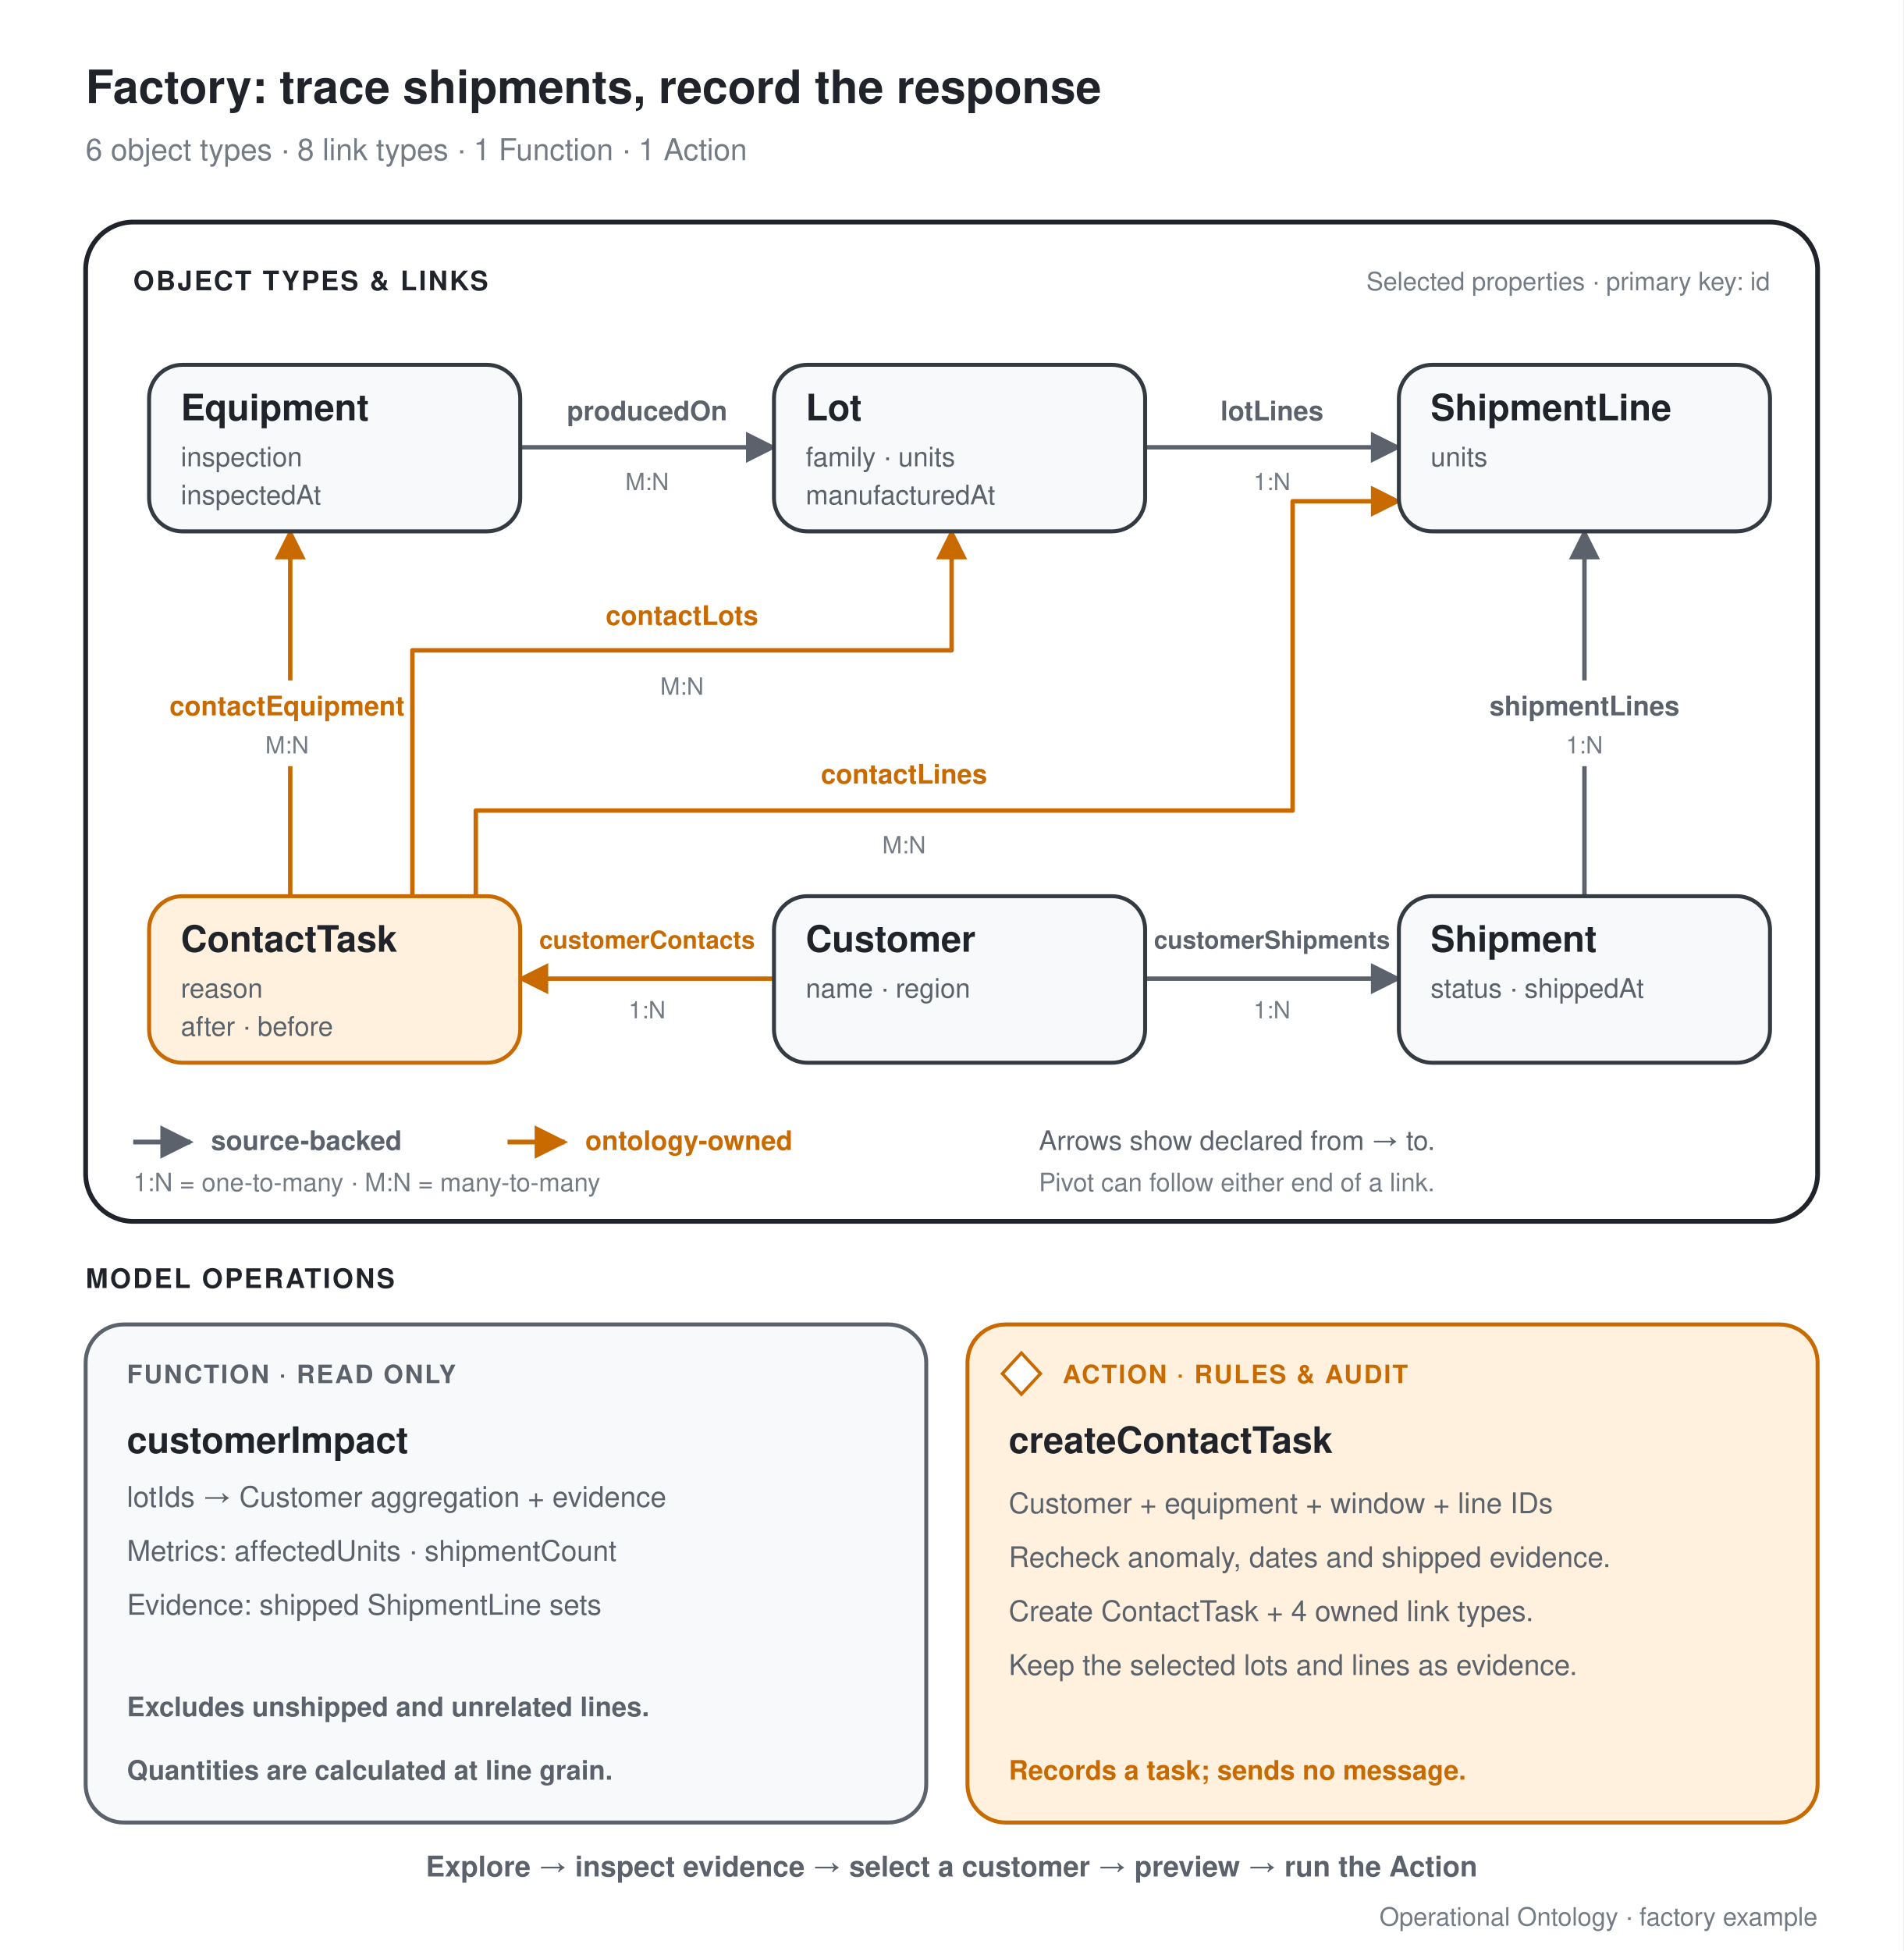
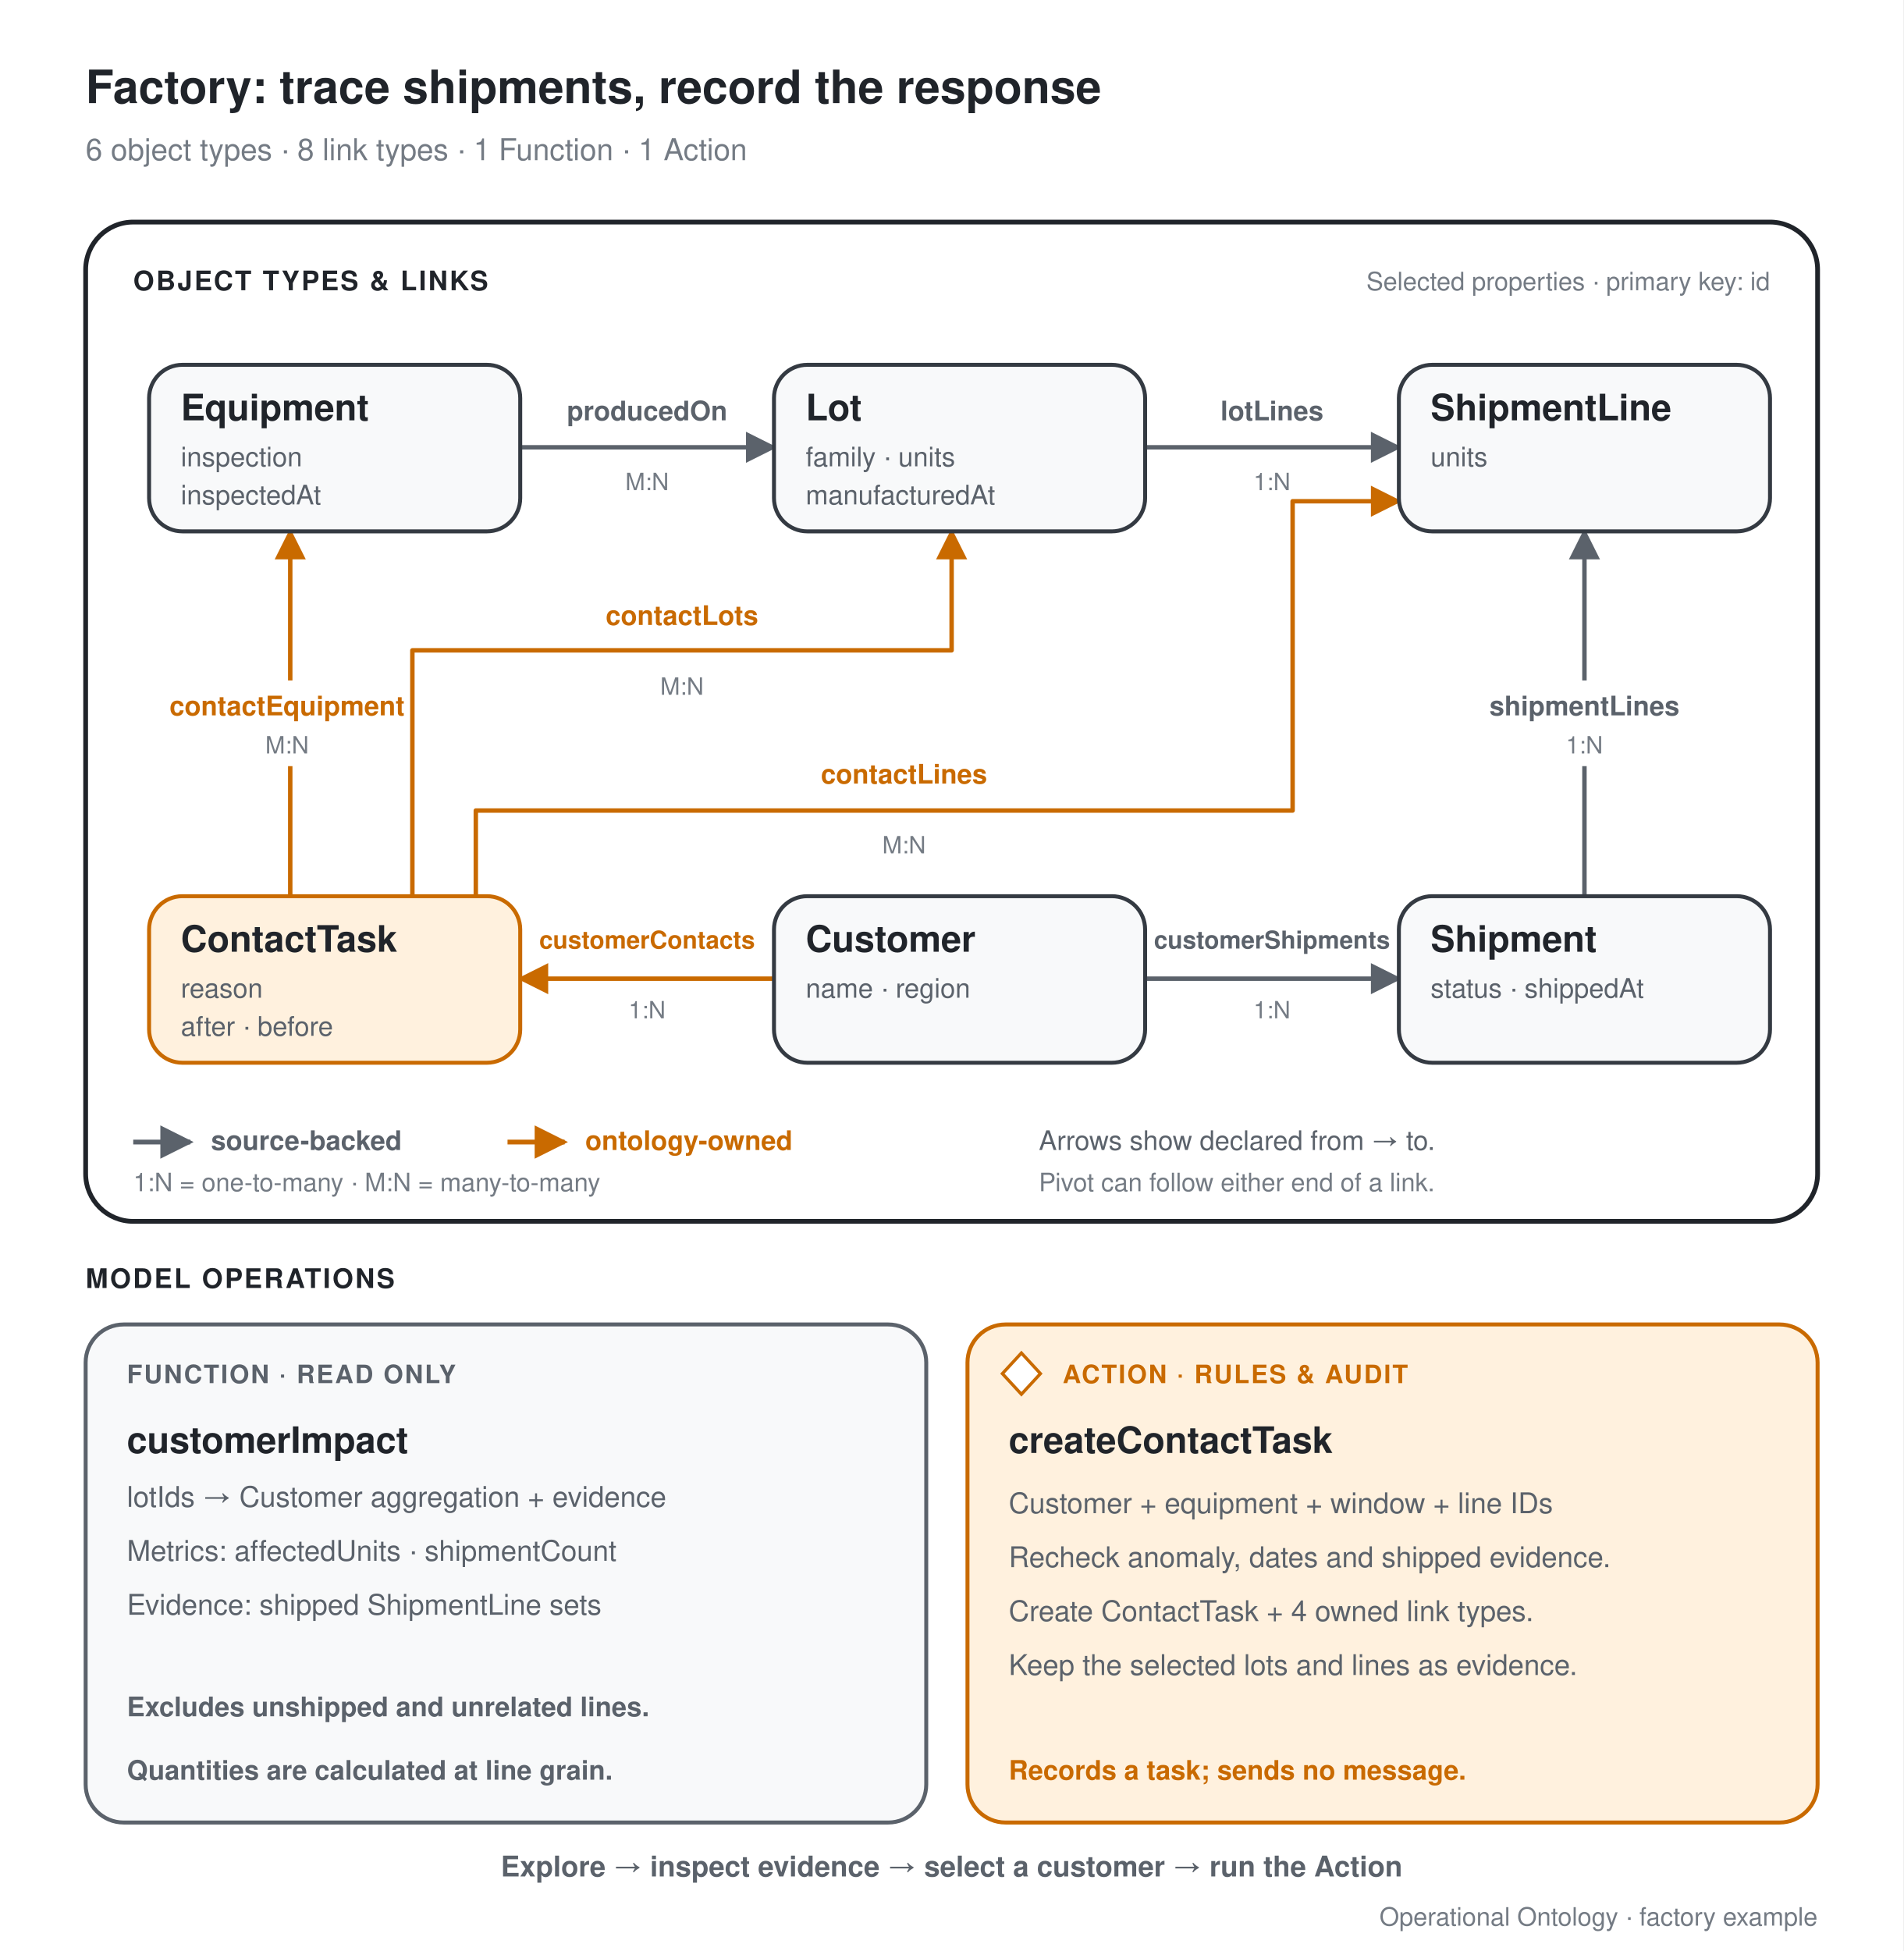
<svg xmlns="http://www.w3.org/2000/svg" viewBox="0 0 1200 1230" role="img" aria-labelledby="title desc">
  <defs>
    <style>text { font-family: system-ui, -apple-system, BlinkMacSystemFont, "Segoe UI", Helvetica, Arial, sans-serif; }</style>
    <marker id="arrow-gray" viewBox="0 0 10 10" refX="9" refY="5" markerWidth="7" markerHeight="7" orient="auto-start-reverse">
      <path d="M 0 0 L 10 5 L 0 10 Z" fill="#5B626B" />
    </marker>
    <marker id="arrow-orange" viewBox="0 0 10 10" refX="9" refY="5" markerWidth="7" markerHeight="7" orient="auto-start-reverse">
      <path d="M 0 0 L 10 5 L 0 10 Z" fill="#C96A00" />
    </marker>
  </defs>
  <rect x="0" y="0" width="1200" height="1230" rx="0" fill="#FFFFFF" />
  <text x="54" y="65" text-anchor="start" font-size="29" font-weight="760" fill="#20242A">Factory: trace shipments, record the response</text>
  <text x="54" y="101" text-anchor="start" font-size="19" font-weight="500" fill="#747B84">6 object types · 8 link types · 1 Function · 1 Action</text>
  <rect x="54" y="140" width="1092" height="630" rx="30" fill="#FFFFFF" stroke="#20242A" stroke-width="3" />
  <text x="84" y="183" text-anchor="start" font-size="17" font-weight="760" fill="#20242A" letter-spacing="1.2">OBJECT TYPES &amp; LINKS</text>
  <text x="1116" y="183" text-anchor="end" font-size="16" font-weight="500" fill="#747B84">Selected properties · primary key: id</text>
  <g data-link="producedOn" data-from="Equipment" data-to="Lot" data-kind="many-to-many">
    <path d="M 328 282 H 488" fill="none" stroke="#5B626B" stroke-width="2.8" stroke-linecap="round" stroke-linejoin="round" marker-end="url(#arrow-gray)" />
    <text x="408" y="265" text-anchor="middle" font-size="17" font-weight="650" fill="#5B626B">producedOn</text>
    <text x="408" y="309" text-anchor="middle" font-size="15" font-weight="500" fill="#747B84">M:N</text>
  </g>
  <g data-link="lotLines" data-from="Lot" data-to="ShipmentLine" data-kind="one-to-many">
    <path d="M 722 282 H 882" fill="none" stroke="#5B626B" stroke-width="2.8" stroke-linecap="round" stroke-linejoin="round" marker-end="url(#arrow-gray)" />
    <text x="802" y="265" text-anchor="middle" font-size="17" font-weight="650" fill="#5B626B">lotLines</text>
    <text x="802" y="309" text-anchor="middle" font-size="15" font-weight="500" fill="#747B84">1:N</text>
  </g>
  <g data-link="shipmentLines" data-from="Shipment" data-to="ShipmentLine" data-kind="one-to-many">
    <path d="M 999 565 V 335" fill="none" stroke="#5B626B" stroke-width="2.8" stroke-linecap="round" stroke-linejoin="round" marker-end="url(#arrow-gray)" />
    <rect x="911.0" y="429" width="176" height="54" rx="6" fill="#FFFFFF" />
    <text x="999" y="451" text-anchor="middle" font-size="17" font-weight="650" fill="#5B626B">shipmentLines</text>
    <text x="999" y="475" text-anchor="middle" font-size="15" font-weight="500" fill="#747B84">1:N</text>
  </g>
  <g data-link="customerShipments" data-from="Customer" data-to="Shipment" data-kind="one-to-many">
    <path d="M 722 617 H 882" fill="none" stroke="#5B626B" stroke-width="2.8" stroke-linecap="round" stroke-linejoin="round" marker-end="url(#arrow-gray)" />
    <text x="802" y="598" text-anchor="middle" font-size="15.5" font-weight="650" fill="#5B626B">customerShipments</text>
    <text x="802" y="642" text-anchor="middle" font-size="15" font-weight="500" fill="#747B84">1:N</text>
  </g>
  <g data-link="contactEquipment" data-from="ContactTask" data-to="Equipment" data-kind="many-to-many">
    <path d="M 183 565 V 335" fill="none" stroke="#C96A00" stroke-width="2.8" stroke-linecap="round" stroke-linejoin="round" marker-end="url(#arrow-orange)" />
    <rect x="93.0" y="429" width="176" height="54" rx="6" fill="#FFFFFF" />
    <text x="181" y="451" text-anchor="middle" font-size="17" font-weight="650" fill="#C96A00">contactEquipment</text>
    <text x="181" y="475" text-anchor="middle" font-size="15" font-weight="500" fill="#747B84">M:N</text>
  </g>
  <g data-link="contactLots" data-from="ContactTask" data-to="Lot" data-kind="many-to-many">
    <path d="M 260 565 V 410 H 600 V 335" fill="none" stroke="#C96A00" stroke-width="2.8" stroke-linecap="round" stroke-linejoin="round" marker-end="url(#arrow-orange)" />
    <text x="430" y="394" text-anchor="middle" font-size="17" font-weight="650" fill="#C96A00">contactLots</text>
    <text x="430" y="438" text-anchor="middle" font-size="15" font-weight="500" fill="#747B84">M:N</text>
  </g>
  <g data-link="contactLines" data-from="ContactTask" data-to="ShipmentLine" data-kind="many-to-many">
    <path d="M 300 565 V 511 H 815 V 316 H 882" fill="none" stroke="#C96A00" stroke-width="2.8" stroke-linecap="round" stroke-linejoin="round" marker-end="url(#arrow-orange)" />
    <text x="570" y="494" text-anchor="middle" font-size="17" font-weight="650" fill="#C96A00">contactLines</text>
    <text x="570" y="538" text-anchor="middle" font-size="15" font-weight="500" fill="#747B84">M:N</text>
  </g>
  <g data-link="customerContacts" data-from="Customer" data-to="ContactTask" data-kind="one-to-many">
    <path d="M 488 617 H 328" fill="none" stroke="#C96A00" stroke-width="2.8" stroke-linecap="round" stroke-linejoin="round" marker-end="url(#arrow-orange)" />
    <text x="408" y="598" text-anchor="middle" font-size="15.5" font-weight="650" fill="#C96A00">customerContacts</text>
    <text x="408" y="642" text-anchor="middle" font-size="15" font-weight="500" fill="#747B84">1:N</text>
  </g>
  <g data-object="Equipment" data-properties="inspection inspectedAt">
    <rect x="94" y="230" width="234" height="105" rx="21" fill="#F8F9FA" stroke="#343A42" stroke-width="2.5" />
    <text x="114" y="265" text-anchor="start" font-size="23" font-weight="730" fill="#20242A">Equipment</text>
    <text x="114" y="294" text-anchor="start" font-size="17" font-weight="500" fill="#5B626B">inspection</text>
    <text x="114" y="318" text-anchor="start" font-size="17" font-weight="500" fill="#5B626B">inspectedAt</text>
  </g>
  <g data-object="Lot" data-properties="family units manufacturedAt">
    <rect x="488" y="230" width="234" height="105" rx="21" fill="#F8F9FA" stroke="#343A42" stroke-width="2.5" />
    <text x="508" y="265" text-anchor="start" font-size="23" font-weight="730" fill="#20242A">Lot</text>
    <text x="508" y="294" text-anchor="start" font-size="17" font-weight="500" fill="#5B626B">family · units</text>
    <text x="508" y="318" text-anchor="start" font-size="17" font-weight="500" fill="#5B626B">manufacturedAt</text>
  </g>
  <g data-object="ShipmentLine" data-properties="units">
    <rect x="882" y="230" width="234" height="105" rx="21" fill="#F8F9FA" stroke="#343A42" stroke-width="2.5" />
    <text x="902" y="265" text-anchor="start" font-size="23" font-weight="730" fill="#20242A">ShipmentLine</text>
    <text x="902" y="294" text-anchor="start" font-size="17" font-weight="500" fill="#5B626B">units</text>
  </g>
  <g data-object="ContactTask" data-properties="reason after before">
    <rect x="94" y="565" width="234" height="105" rx="21" fill="#FFF1DE" stroke="#C96A00" stroke-width="2.5" />
    <text x="114" y="600" text-anchor="start" font-size="23" font-weight="730" fill="#20242A">ContactTask</text>
    <text x="114" y="629" text-anchor="start" font-size="17" font-weight="500" fill="#5B626B">reason</text>
    <text x="114" y="653" text-anchor="start" font-size="17" font-weight="500" fill="#5B626B">after · before</text>
  </g>
  <g data-object="Customer" data-properties="name region">
    <rect x="488" y="565" width="234" height="105" rx="21" fill="#F8F9FA" stroke="#343A42" stroke-width="2.5" />
    <text x="508" y="600" text-anchor="start" font-size="23" font-weight="730" fill="#20242A">Customer</text>
    <text x="508" y="629" text-anchor="start" font-size="17" font-weight="500" fill="#5B626B">name · region</text>
  </g>
  <g data-object="Shipment" data-properties="status shippedAt">
    <rect x="882" y="565" width="234" height="105" rx="21" fill="#F8F9FA" stroke="#343A42" stroke-width="2.5" />
    <text x="902" y="600" text-anchor="start" font-size="23" font-weight="730" fill="#20242A">Shipment</text>
    <text x="902" y="629" text-anchor="start" font-size="17" font-weight="500" fill="#5B626B">status · shippedAt</text>
  </g>
  <path d="M 84 720 H 120" stroke="#5B626B" stroke-width="3" marker-end="url(#arrow-gray)" />
  <text x="133" y="725" text-anchor="start" font-size="17" font-weight="600" fill="#5B626B">source-backed</text>
  <path d="M 320 720 H 356" stroke="#C96A00" stroke-width="3" marker-end="url(#arrow-orange)" />
  <text x="369" y="725" text-anchor="start" font-size="17" font-weight="600" fill="#C96A00">ontology-owned</text>
  <text x="655" y="725" text-anchor="start" font-size="17" font-weight="500" fill="#5B626B">Arrows show declared from → to.</text>
  <text x="84" y="751" text-anchor="start" font-size="16" font-weight="500" fill="#747B84">1:N = one-to-many · M:N = many-to-many</text>
  <text x="655" y="751" text-anchor="start" font-size="16" font-weight="500" fill="#747B84">Pivot can follow either end of a link.</text>
  <text x="54" y="812" text-anchor="start" font-size="17" font-weight="760" fill="#20242A" letter-spacing="1.2">MODEL OPERATIONS</text>
  <rect x="54" y="835" width="530" height="314" rx="24" fill="#F8F9FA" stroke="#5B626B" stroke-width="2.5" />
  <rect x="610" y="835" width="536" height="314" rx="24" fill="#FFF1DE" stroke="#C96A00" stroke-width="2.5" />
  <text x="80" y="872" text-anchor="start" font-size="16" font-weight="750" fill="#5B626B" letter-spacing="1">FUNCTION · READ ONLY</text>
  <path d="M 644 853 L 656 866 L 644 879 L 632 866 Z" fill="#FFFFFF" stroke="#C96A00" stroke-width="2" />
  <text x="670" y="872" text-anchor="start" font-size="16" font-weight="750" fill="#C96A00" letter-spacing="1">ACTION · RULES &amp; AUDIT</text>
  <g data-function="customerImpact">
    <text x="80" y="916" text-anchor="start" font-size="23" font-weight="730" fill="#20242A">customerImpact</text>
    <text x="80" y="950" text-anchor="start" font-size="18" font-weight="500" fill="#5B626B">lotIds → Customer aggregation + evidence</text>
    <text x="80" y="984" text-anchor="start" font-size="18" font-weight="500" fill="#5B626B">Metrics: affectedUnits · shipmentCount</text>
    <text x="80" y="1018" text-anchor="start" font-size="18" font-weight="500" fill="#5B626B">Evidence: shipped ShipmentLine sets</text>
  </g>
  <text x="80" y="1082" text-anchor="start" font-size="17" font-weight="550" fill="#5B626B">Excludes unshipped and unrelated lines.</text>
  <text x="80" y="1122" text-anchor="start" font-size="17" font-weight="550" fill="#5B626B">Quantities are calculated at line grain.</text>
  <g data-action="createContactTask">
    <text x="636" y="916" text-anchor="start" font-size="23" font-weight="730" fill="#20242A">createContactTask</text>
    <text x="636" y="954" text-anchor="start" font-size="18" font-weight="500" fill="#5B626B">Customer + equipment + window + line IDs</text>
    <text x="636" y="988" text-anchor="start" font-size="18" font-weight="500" fill="#5B626B">Recheck anomaly, dates and shipped evidence.</text>
    <text x="636" y="1022" text-anchor="start" font-size="18" font-weight="500" fill="#5B626B">Create ContactTask + 4 owned link types.</text>
    <text x="636" y="1056" text-anchor="start" font-size="18" font-weight="500" fill="#5B626B">Keep the selected lots and lines as evidence.</text>
    <text x="636" y="1122" text-anchor="start" font-size="17" font-weight="650" fill="#C96A00">Records a task; sends no message.</text>
  </g>
-   <text x="600" y="1183" text-anchor="middle" font-size="18" font-weight="550" fill="#5B626B">Explore → inspect evidence → select a customer → preview → run the Action</text>
+   <text x="600" y="1183" text-anchor="middle" font-size="18" font-weight="550" fill="#5B626B">Explore → inspect evidence → select a customer → run the Action</text>
  <text x="1146" y="1214" text-anchor="end" font-size="16" font-weight="500" fill="#747B84">Operational Ontology · factory example</text>
</svg>
